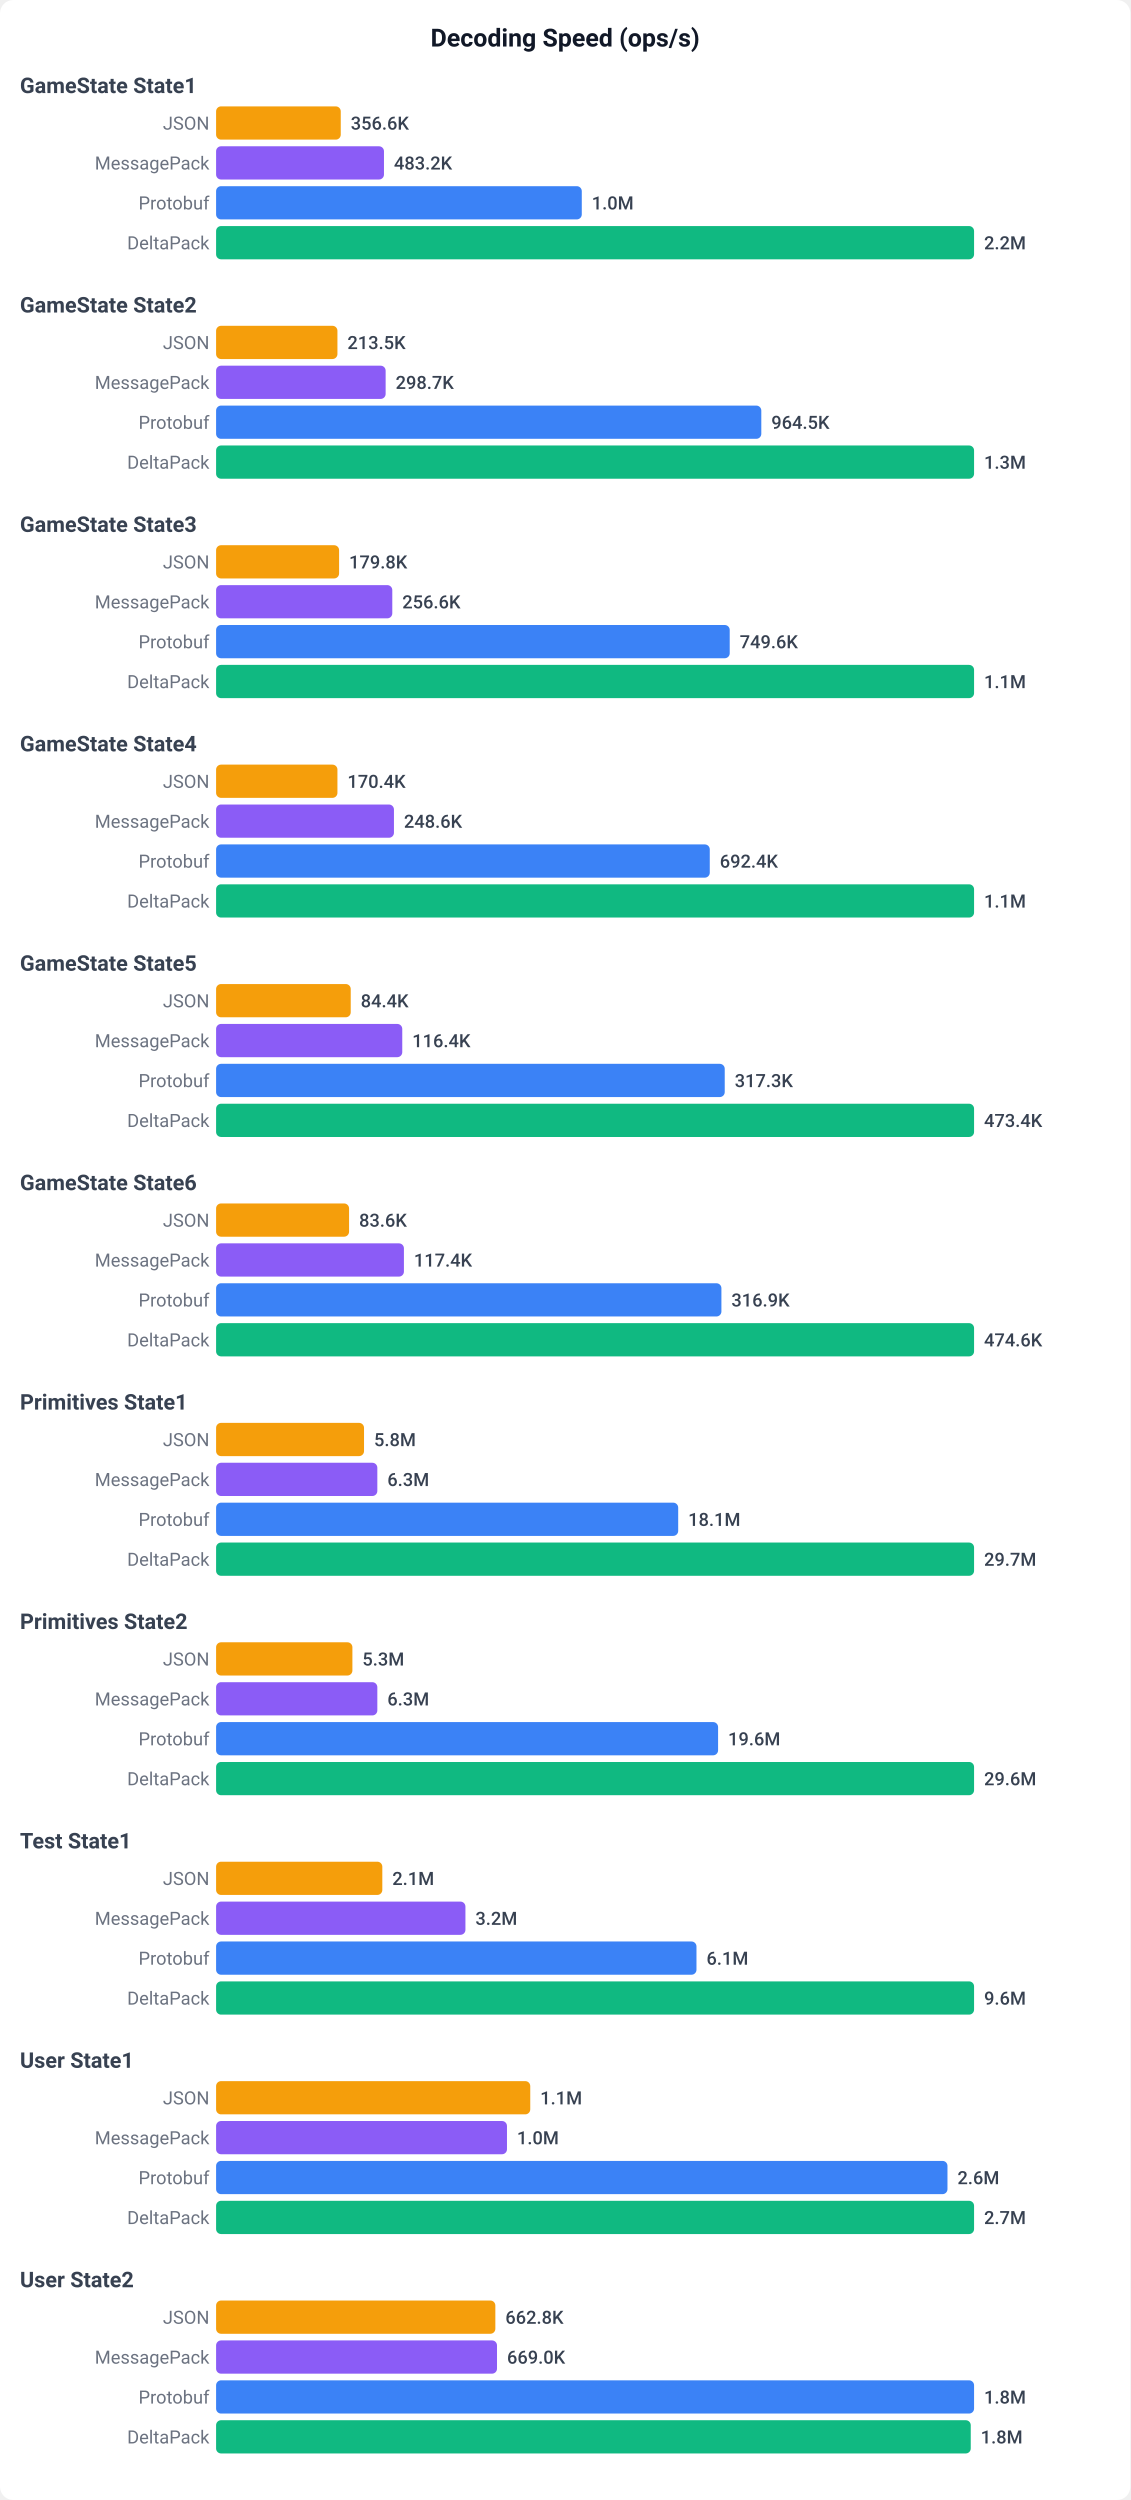
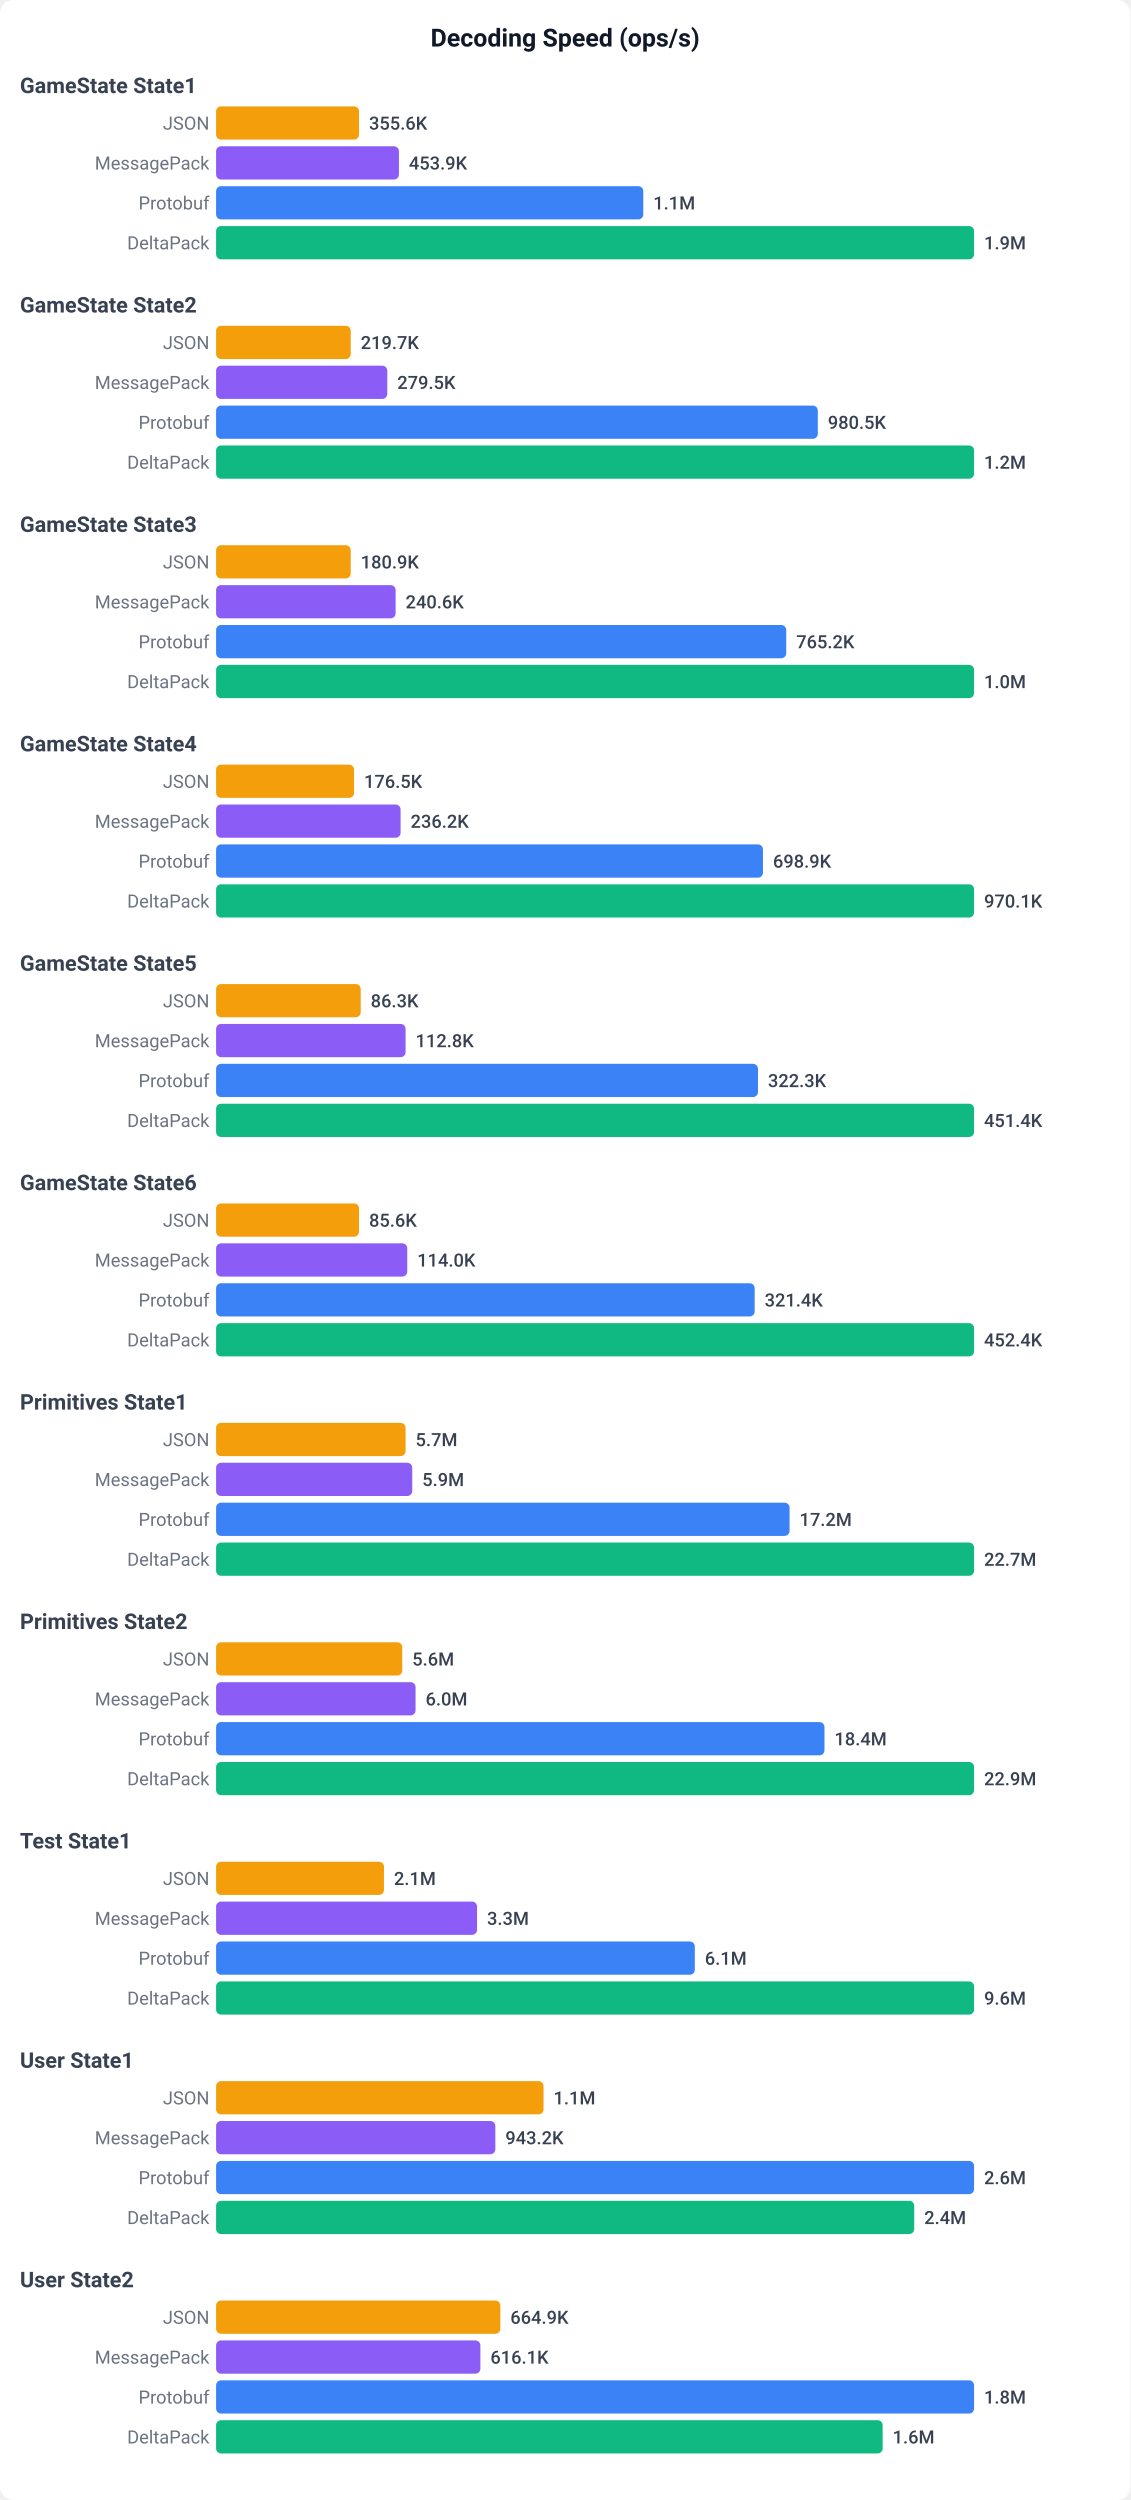
<svg xmlns="http://www.w3.org/2000/svg" width="680" height="1504" viewBox="0 0 680 1504">
  <style>
    text { font-family: -apple-system, BlinkMacSystemFont, "Segoe UI", Roboto, sans-serif; }
  </style>
  <rect width="680" height="1504" fill="white" rx="8" />
  <text x="340" y="28" text-anchor="middle" font-size="15" font-weight="bold" fill="#111827">Decoding Speed (ops/s)</text>
  <text x="12" y="56" font-size="13" font-weight="600" fill="#374151">GameState State1</text>
  <text x="126" y="78" text-anchor="end" font-size="11" fill="#6b7280">JSON</text>
-   <rect x="130" y="64" width="75" height="20" fill="#f59e0b" rx="3" />
-   <text x="211" y="78" font-size="11" fill="#374151" font-weight="500">356.6K</text>
+   <rect x="130" y="64" width="86" height="20" fill="#f59e0b" rx="3" />
+   <text x="222" y="78" font-size="11" fill="#374151" font-weight="500">355.6K</text>
  <text x="126" y="102" text-anchor="end" font-size="11" fill="#6b7280">MessagePack</text>
-   <rect x="130" y="88" width="101" height="20" fill="#8b5cf6" rx="3" />
-   <text x="237" y="102" font-size="11" fill="#374151" font-weight="500">483.2K</text>
+   <rect x="130" y="88" width="110" height="20" fill="#8b5cf6" rx="3" />
+   <text x="246" y="102" font-size="11" fill="#374151" font-weight="500">453.9K</text>
  <text x="126" y="126" text-anchor="end" font-size="11" fill="#6b7280">Protobuf</text>
-   <rect x="130" y="112" width="220" height="20" fill="#3b82f6" rx="3" />
-   <text x="356" y="126" font-size="11" fill="#374151" font-weight="500">1.0M</text>
+   <rect x="130" y="112" width="257" height="20" fill="#3b82f6" rx="3" />
+   <text x="393" y="126" font-size="11" fill="#374151" font-weight="500">1.1M</text>
  <text x="126" y="150" text-anchor="end" font-size="11" fill="#6b7280">DeltaPack</text>
  <rect x="130" y="136" width="456" height="20" fill="#10b981" rx="3" />
-   <text x="592" y="150" font-size="11" fill="#374151" font-weight="500">2.2M</text>
+   <text x="592" y="150" font-size="11" fill="#374151" font-weight="500">1.9M</text>
  <text x="12" y="188" font-size="13" font-weight="600" fill="#374151">GameState State2</text>
  <text x="126" y="210" text-anchor="end" font-size="11" fill="#6b7280">JSON</text>
-   <rect x="130" y="196" width="73" height="20" fill="#f59e0b" rx="3" />
-   <text x="209" y="210" font-size="11" fill="#374151" font-weight="500">213.5K</text>
+   <rect x="130" y="196" width="81" height="20" fill="#f59e0b" rx="3" />
+   <text x="217" y="210" font-size="11" fill="#374151" font-weight="500">219.7K</text>
  <text x="126" y="234" text-anchor="end" font-size="11" fill="#6b7280">MessagePack</text>
-   <rect x="130" y="220" width="102" height="20" fill="#8b5cf6" rx="3" />
-   <text x="238" y="234" font-size="11" fill="#374151" font-weight="500">298.7K</text>
+   <rect x="130" y="220" width="103" height="20" fill="#8b5cf6" rx="3" />
+   <text x="239" y="234" font-size="11" fill="#374151" font-weight="500">279.5K</text>
  <text x="126" y="258" text-anchor="end" font-size="11" fill="#6b7280">Protobuf</text>
-   <rect x="130" y="244" width="328" height="20" fill="#3b82f6" rx="3" />
-   <text x="464" y="258" font-size="11" fill="#374151" font-weight="500">964.5K</text>
+   <rect x="130" y="244" width="362" height="20" fill="#3b82f6" rx="3" />
+   <text x="498" y="258" font-size="11" fill="#374151" font-weight="500">980.5K</text>
  <text x="126" y="282" text-anchor="end" font-size="11" fill="#6b7280">DeltaPack</text>
  <rect x="130" y="268" width="456" height="20" fill="#10b981" rx="3" />
-   <text x="592" y="282" font-size="11" fill="#374151" font-weight="500">1.3M</text>
+   <text x="592" y="282" font-size="11" fill="#374151" font-weight="500">1.2M</text>
  <text x="12" y="320" font-size="13" font-weight="600" fill="#374151">GameState State3</text>
  <text x="126" y="342" text-anchor="end" font-size="11" fill="#6b7280">JSON</text>
-   <rect x="130" y="328" width="74" height="20" fill="#f59e0b" rx="3" />
-   <text x="210" y="342" font-size="11" fill="#374151" font-weight="500">179.8K</text>
+   <rect x="130" y="328" width="81" height="20" fill="#f59e0b" rx="3" />
+   <text x="217" y="342" font-size="11" fill="#374151" font-weight="500">180.9K</text>
  <text x="126" y="366" text-anchor="end" font-size="11" fill="#6b7280">MessagePack</text>
-   <rect x="130" y="352" width="106" height="20" fill="#8b5cf6" rx="3" />
-   <text x="242" y="366" font-size="11" fill="#374151" font-weight="500">256.6K</text>
+   <rect x="130" y="352" width="108" height="20" fill="#8b5cf6" rx="3" />
+   <text x="244" y="366" font-size="11" fill="#374151" font-weight="500">240.6K</text>
  <text x="126" y="390" text-anchor="end" font-size="11" fill="#6b7280">Protobuf</text>
-   <rect x="130" y="376" width="309" height="20" fill="#3b82f6" rx="3" />
-   <text x="445" y="390" font-size="11" fill="#374151" font-weight="500">749.6K</text>
+   <rect x="130" y="376" width="343" height="20" fill="#3b82f6" rx="3" />
+   <text x="479" y="390" font-size="11" fill="#374151" font-weight="500">765.2K</text>
  <text x="126" y="414" text-anchor="end" font-size="11" fill="#6b7280">DeltaPack</text>
  <rect x="130" y="400" width="456" height="20" fill="#10b981" rx="3" />
-   <text x="592" y="414" font-size="11" fill="#374151" font-weight="500">1.1M</text>
+   <text x="592" y="414" font-size="11" fill="#374151" font-weight="500">1.0M</text>
  <text x="12" y="452" font-size="13" font-weight="600" fill="#374151">GameState State4</text>
  <text x="126" y="474" text-anchor="end" font-size="11" fill="#6b7280">JSON</text>
-   <rect x="130" y="460" width="73" height="20" fill="#f59e0b" rx="3" />
-   <text x="209" y="474" font-size="11" fill="#374151" font-weight="500">170.4K</text>
+   <rect x="130" y="460" width="83" height="20" fill="#f59e0b" rx="3" />
+   <text x="219" y="474" font-size="11" fill="#374151" font-weight="500">176.5K</text>
  <text x="126" y="498" text-anchor="end" font-size="11" fill="#6b7280">MessagePack</text>
-   <rect x="130" y="484" width="107" height="20" fill="#8b5cf6" rx="3" />
-   <text x="243" y="498" font-size="11" fill="#374151" font-weight="500">248.6K</text>
+   <rect x="130" y="484" width="111" height="20" fill="#8b5cf6" rx="3" />
+   <text x="247" y="498" font-size="11" fill="#374151" font-weight="500">236.2K</text>
  <text x="126" y="522" text-anchor="end" font-size="11" fill="#6b7280">Protobuf</text>
-   <rect x="130" y="508" width="297" height="20" fill="#3b82f6" rx="3" />
-   <text x="433" y="522" font-size="11" fill="#374151" font-weight="500">692.4K</text>
+   <rect x="130" y="508" width="329" height="20" fill="#3b82f6" rx="3" />
+   <text x="465" y="522" font-size="11" fill="#374151" font-weight="500">698.9K</text>
  <text x="126" y="546" text-anchor="end" font-size="11" fill="#6b7280">DeltaPack</text>
  <rect x="130" y="532" width="456" height="20" fill="#10b981" rx="3" />
-   <text x="592" y="546" font-size="11" fill="#374151" font-weight="500">1.1M</text>
+   <text x="592" y="546" font-size="11" fill="#374151" font-weight="500">970.1K</text>
  <text x="12" y="584" font-size="13" font-weight="600" fill="#374151">GameState State5</text>
  <text x="126" y="606" text-anchor="end" font-size="11" fill="#6b7280">JSON</text>
-   <rect x="130" y="592" width="81" height="20" fill="#f59e0b" rx="3" />
-   <text x="217" y="606" font-size="11" fill="#374151" font-weight="500">84.4K</text>
+   <rect x="130" y="592" width="87" height="20" fill="#f59e0b" rx="3" />
+   <text x="223" y="606" font-size="11" fill="#374151" font-weight="500">86.3K</text>
  <text x="126" y="630" text-anchor="end" font-size="11" fill="#6b7280">MessagePack</text>
-   <rect x="130" y="616" width="112" height="20" fill="#8b5cf6" rx="3" />
-   <text x="248" y="630" font-size="11" fill="#374151" font-weight="500">116.4K</text>
+   <rect x="130" y="616" width="114" height="20" fill="#8b5cf6" rx="3" />
+   <text x="250" y="630" font-size="11" fill="#374151" font-weight="500">112.8K</text>
  <text x="126" y="654" text-anchor="end" font-size="11" fill="#6b7280">Protobuf</text>
-   <rect x="130" y="640" width="306" height="20" fill="#3b82f6" rx="3" />
-   <text x="442" y="654" font-size="11" fill="#374151" font-weight="500">317.3K</text>
+   <rect x="130" y="640" width="326" height="20" fill="#3b82f6" rx="3" />
+   <text x="462" y="654" font-size="11" fill="#374151" font-weight="500">322.3K</text>
  <text x="126" y="678" text-anchor="end" font-size="11" fill="#6b7280">DeltaPack</text>
  <rect x="130" y="664" width="456" height="20" fill="#10b981" rx="3" />
-   <text x="592" y="678" font-size="11" fill="#374151" font-weight="500">473.4K</text>
+   <text x="592" y="678" font-size="11" fill="#374151" font-weight="500">451.4K</text>
  <text x="12" y="716" font-size="13" font-weight="600" fill="#374151">GameState State6</text>
  <text x="126" y="738" text-anchor="end" font-size="11" fill="#6b7280">JSON</text>
-   <rect x="130" y="724" width="80" height="20" fill="#f59e0b" rx="3" />
-   <text x="216" y="738" font-size="11" fill="#374151" font-weight="500">83.6K</text>
+   <rect x="130" y="724" width="86" height="20" fill="#f59e0b" rx="3" />
+   <text x="222" y="738" font-size="11" fill="#374151" font-weight="500">85.6K</text>
  <text x="126" y="762" text-anchor="end" font-size="11" fill="#6b7280">MessagePack</text>
-   <rect x="130" y="748" width="113" height="20" fill="#8b5cf6" rx="3" />
-   <text x="249" y="762" font-size="11" fill="#374151" font-weight="500">117.4K</text>
+   <rect x="130" y="748" width="115" height="20" fill="#8b5cf6" rx="3" />
+   <text x="251" y="762" font-size="11" fill="#374151" font-weight="500">114.0K</text>
  <text x="126" y="786" text-anchor="end" font-size="11" fill="#6b7280">Protobuf</text>
-   <rect x="130" y="772" width="304" height="20" fill="#3b82f6" rx="3" />
-   <text x="440" y="786" font-size="11" fill="#374151" font-weight="500">316.9K</text>
+   <rect x="130" y="772" width="324" height="20" fill="#3b82f6" rx="3" />
+   <text x="460" y="786" font-size="11" fill="#374151" font-weight="500">321.4K</text>
  <text x="126" y="810" text-anchor="end" font-size="11" fill="#6b7280">DeltaPack</text>
  <rect x="130" y="796" width="456" height="20" fill="#10b981" rx="3" />
-   <text x="592" y="810" font-size="11" fill="#374151" font-weight="500">474.6K</text>
+   <text x="592" y="810" font-size="11" fill="#374151" font-weight="500">452.4K</text>
  <text x="12" y="848" font-size="13" font-weight="600" fill="#374151">Primitives State1</text>
  <text x="126" y="870" text-anchor="end" font-size="11" fill="#6b7280">JSON</text>
-   <rect x="130" y="856" width="89" height="20" fill="#f59e0b" rx="3" />
-   <text x="225" y="870" font-size="11" fill="#374151" font-weight="500">5.8M</text>
+   <rect x="130" y="856" width="114" height="20" fill="#f59e0b" rx="3" />
+   <text x="250" y="870" font-size="11" fill="#374151" font-weight="500">5.7M</text>
  <text x="126" y="894" text-anchor="end" font-size="11" fill="#6b7280">MessagePack</text>
-   <rect x="130" y="880" width="97" height="20" fill="#8b5cf6" rx="3" />
-   <text x="233" y="894" font-size="11" fill="#374151" font-weight="500">6.3M</text>
+   <rect x="130" y="880" width="118" height="20" fill="#8b5cf6" rx="3" />
+   <text x="254" y="894" font-size="11" fill="#374151" font-weight="500">5.9M</text>
  <text x="126" y="918" text-anchor="end" font-size="11" fill="#6b7280">Protobuf</text>
-   <rect x="130" y="904" width="278" height="20" fill="#3b82f6" rx="3" />
-   <text x="414" y="918" font-size="11" fill="#374151" font-weight="500">18.1M</text>
+   <rect x="130" y="904" width="345" height="20" fill="#3b82f6" rx="3" />
+   <text x="481" y="918" font-size="11" fill="#374151" font-weight="500">17.2M</text>
  <text x="126" y="942" text-anchor="end" font-size="11" fill="#6b7280">DeltaPack</text>
  <rect x="130" y="928" width="456" height="20" fill="#10b981" rx="3" />
-   <text x="592" y="942" font-size="11" fill="#374151" font-weight="500">29.7M</text>
+   <text x="592" y="942" font-size="11" fill="#374151" font-weight="500">22.7M</text>
  <text x="12" y="980" font-size="13" font-weight="600" fill="#374151">Primitives State2</text>
  <text x="126" y="1002" text-anchor="end" font-size="11" fill="#6b7280">JSON</text>
-   <rect x="130" y="988" width="82" height="20" fill="#f59e0b" rx="3" />
-   <text x="218" y="1002" font-size="11" fill="#374151" font-weight="500">5.3M</text>
+   <rect x="130" y="988" width="112" height="20" fill="#f59e0b" rx="3" />
+   <text x="248" y="1002" font-size="11" fill="#374151" font-weight="500">5.6M</text>
  <text x="126" y="1026" text-anchor="end" font-size="11" fill="#6b7280">MessagePack</text>
-   <rect x="130" y="1012" width="97" height="20" fill="#8b5cf6" rx="3" />
-   <text x="233" y="1026" font-size="11" fill="#374151" font-weight="500">6.3M</text>
+   <rect x="130" y="1012" width="120" height="20" fill="#8b5cf6" rx="3" />
+   <text x="256" y="1026" font-size="11" fill="#374151" font-weight="500">6.0M</text>
  <text x="126" y="1050" text-anchor="end" font-size="11" fill="#6b7280">Protobuf</text>
-   <rect x="130" y="1036" width="302" height="20" fill="#3b82f6" rx="3" />
-   <text x="438" y="1050" font-size="11" fill="#374151" font-weight="500">19.6M</text>
+   <rect x="130" y="1036" width="366" height="20" fill="#3b82f6" rx="3" />
+   <text x="502" y="1050" font-size="11" fill="#374151" font-weight="500">18.4M</text>
  <text x="126" y="1074" text-anchor="end" font-size="11" fill="#6b7280">DeltaPack</text>
  <rect x="130" y="1060" width="456" height="20" fill="#10b981" rx="3" />
-   <text x="592" y="1074" font-size="11" fill="#374151" font-weight="500">29.6M</text>
+   <text x="592" y="1074" font-size="11" fill="#374151" font-weight="500">22.9M</text>
  <text x="12" y="1112" font-size="13" font-weight="600" fill="#374151">Test State1</text>
  <text x="126" y="1134" text-anchor="end" font-size="11" fill="#6b7280">JSON</text>
-   <rect x="130" y="1120" width="100" height="20" fill="#f59e0b" rx="3" />
-   <text x="236" y="1134" font-size="11" fill="#374151" font-weight="500">2.1M</text>
+   <rect x="130" y="1120" width="101" height="20" fill="#f59e0b" rx="3" />
+   <text x="237" y="1134" font-size="11" fill="#374151" font-weight="500">2.1M</text>
  <text x="126" y="1158" text-anchor="end" font-size="11" fill="#6b7280">MessagePack</text>
-   <rect x="130" y="1144" width="150" height="20" fill="#8b5cf6" rx="3" />
-   <text x="286" y="1158" font-size="11" fill="#374151" font-weight="500">3.2M</text>
+   <rect x="130" y="1144" width="157" height="20" fill="#8b5cf6" rx="3" />
+   <text x="293" y="1158" font-size="11" fill="#374151" font-weight="500">3.3M</text>
  <text x="126" y="1182" text-anchor="end" font-size="11" fill="#6b7280">Protobuf</text>
-   <rect x="130" y="1168" width="289" height="20" fill="#3b82f6" rx="3" />
-   <text x="425" y="1182" font-size="11" fill="#374151" font-weight="500">6.1M</text>
+   <rect x="130" y="1168" width="288" height="20" fill="#3b82f6" rx="3" />
+   <text x="424" y="1182" font-size="11" fill="#374151" font-weight="500">6.1M</text>
  <text x="126" y="1206" text-anchor="end" font-size="11" fill="#6b7280">DeltaPack</text>
  <rect x="130" y="1192" width="456" height="20" fill="#10b981" rx="3" />
  <text x="592" y="1206" font-size="11" fill="#374151" font-weight="500">9.6M</text>
  <text x="12" y="1244" font-size="13" font-weight="600" fill="#374151">User State1</text>
  <text x="126" y="1266" text-anchor="end" font-size="11" fill="#6b7280">JSON</text>
-   <rect x="130" y="1252" width="189" height="20" fill="#f59e0b" rx="3" />
-   <text x="325" y="1266" font-size="11" fill="#374151" font-weight="500">1.1M</text>
+   <rect x="130" y="1252" width="197" height="20" fill="#f59e0b" rx="3" />
+   <text x="333" y="1266" font-size="11" fill="#374151" font-weight="500">1.1M</text>
  <text x="126" y="1290" text-anchor="end" font-size="11" fill="#6b7280">MessagePack</text>
-   <rect x="130" y="1276" width="175" height="20" fill="#8b5cf6" rx="3" />
-   <text x="311" y="1290" font-size="11" fill="#374151" font-weight="500">1.0M</text>
+   <rect x="130" y="1276" width="168" height="20" fill="#8b5cf6" rx="3" />
+   <text x="304" y="1290" font-size="11" fill="#374151" font-weight="500">943.2K</text>
  <text x="126" y="1314" text-anchor="end" font-size="11" fill="#6b7280">Protobuf</text>
-   <rect x="130" y="1300" width="440" height="20" fill="#3b82f6" rx="3" />
-   <text x="576" y="1314" font-size="11" fill="#374151" font-weight="500">2.6M</text>
+   <rect x="130" y="1300" width="456" height="20" fill="#3b82f6" rx="3" />
+   <text x="592" y="1314" font-size="11" fill="#374151" font-weight="500">2.6M</text>
  <text x="126" y="1338" text-anchor="end" font-size="11" fill="#6b7280">DeltaPack</text>
-   <rect x="130" y="1324" width="456" height="20" fill="#10b981" rx="3" />
-   <text x="592" y="1338" font-size="11" fill="#374151" font-weight="500">2.7M</text>
+   <rect x="130" y="1324" width="420" height="20" fill="#10b981" rx="3" />
+   <text x="556" y="1338" font-size="11" fill="#374151" font-weight="500">2.4M</text>
  <text x="12" y="1376" font-size="13" font-weight="600" fill="#374151">User State2</text>
  <text x="126" y="1398" text-anchor="end" font-size="11" fill="#6b7280">JSON</text>
-   <rect x="130" y="1384" width="168" height="20" fill="#f59e0b" rx="3" />
-   <text x="304" y="1398" font-size="11" fill="#374151" font-weight="500">662.8K</text>
+   <rect x="130" y="1384" width="171" height="20" fill="#f59e0b" rx="3" />
+   <text x="307" y="1398" font-size="11" fill="#374151" font-weight="500">664.9K</text>
  <text x="126" y="1422" text-anchor="end" font-size="11" fill="#6b7280">MessagePack</text>
-   <rect x="130" y="1408" width="169" height="20" fill="#8b5cf6" rx="3" />
-   <text x="305" y="1422" font-size="11" fill="#374151" font-weight="500">669.0K</text>
+   <rect x="130" y="1408" width="159" height="20" fill="#8b5cf6" rx="3" />
+   <text x="295" y="1422" font-size="11" fill="#374151" font-weight="500">616.1K</text>
  <text x="126" y="1446" text-anchor="end" font-size="11" fill="#6b7280">Protobuf</text>
  <rect x="130" y="1432" width="456" height="20" fill="#3b82f6" rx="3" />
  <text x="592" y="1446" font-size="11" fill="#374151" font-weight="500">1.8M</text>
  <text x="126" y="1470" text-anchor="end" font-size="11" fill="#6b7280">DeltaPack</text>
-   <rect x="130" y="1456" width="454" height="20" fill="#10b981" rx="3" />
-   <text x="590" y="1470" font-size="11" fill="#374151" font-weight="500">1.8M</text>
+   <rect x="130" y="1456" width="401" height="20" fill="#10b981" rx="3" />
+   <text x="537" y="1470" font-size="11" fill="#374151" font-weight="500">1.6M</text>
</svg>
